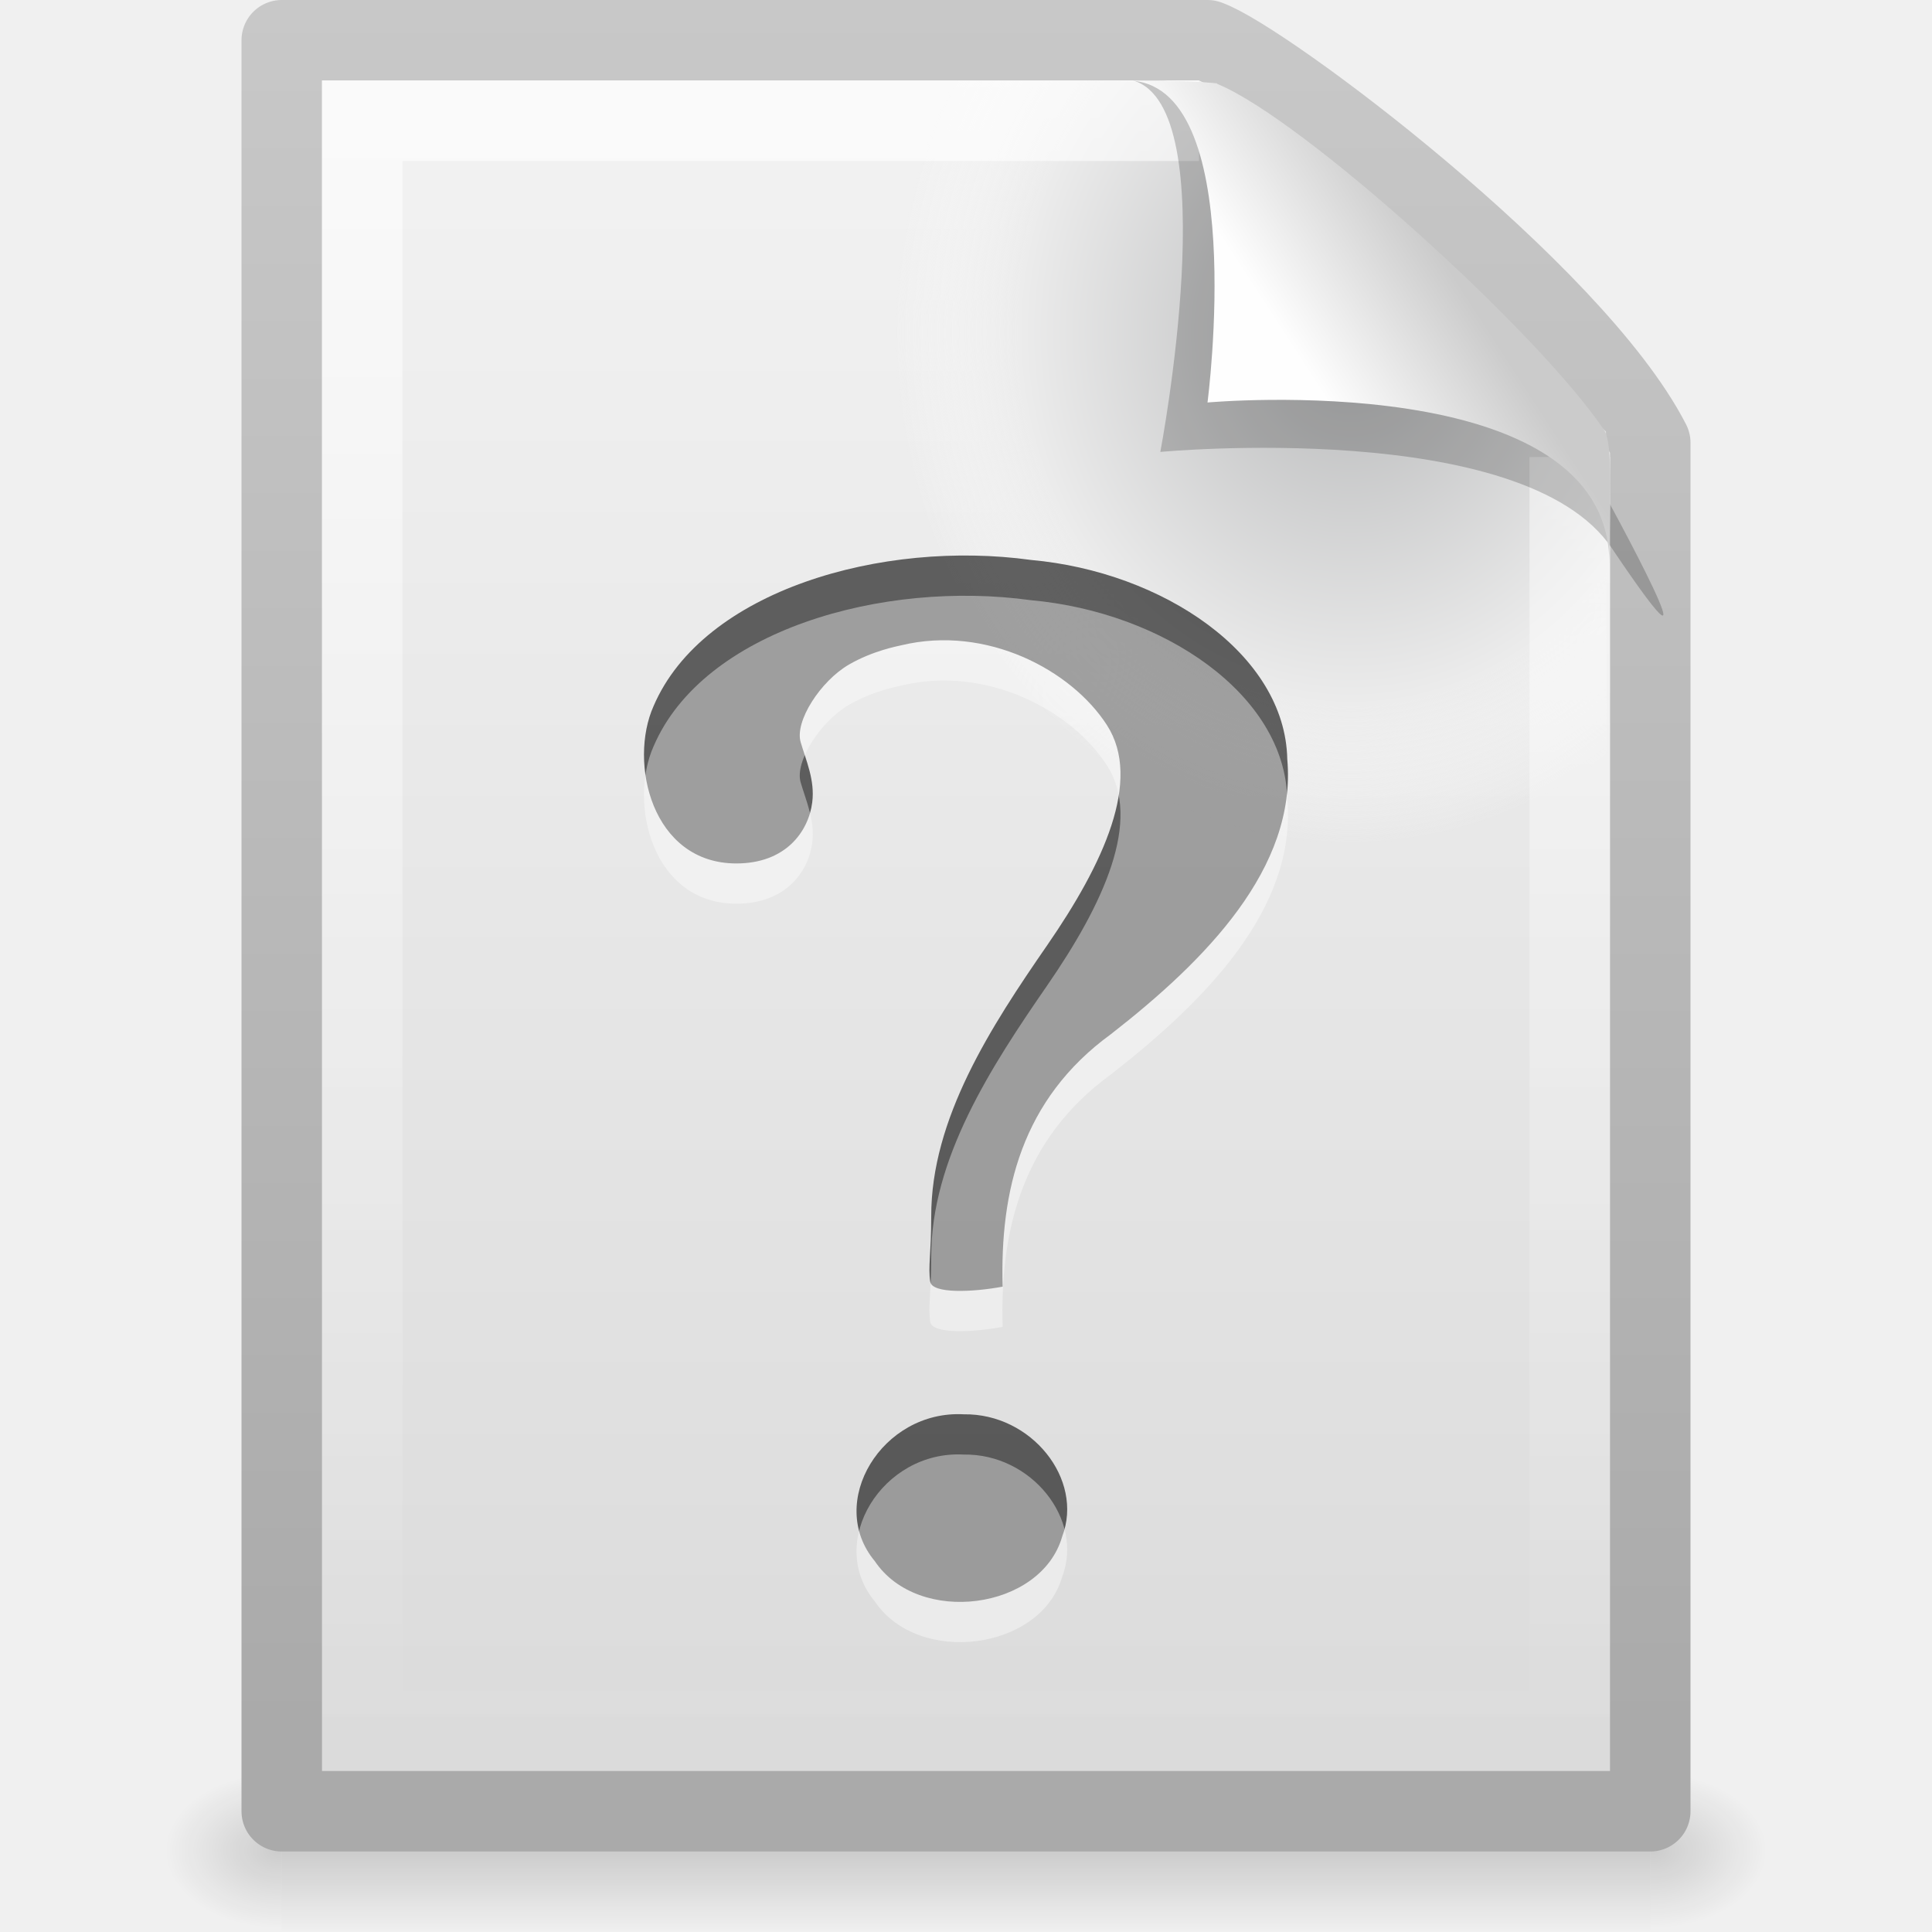
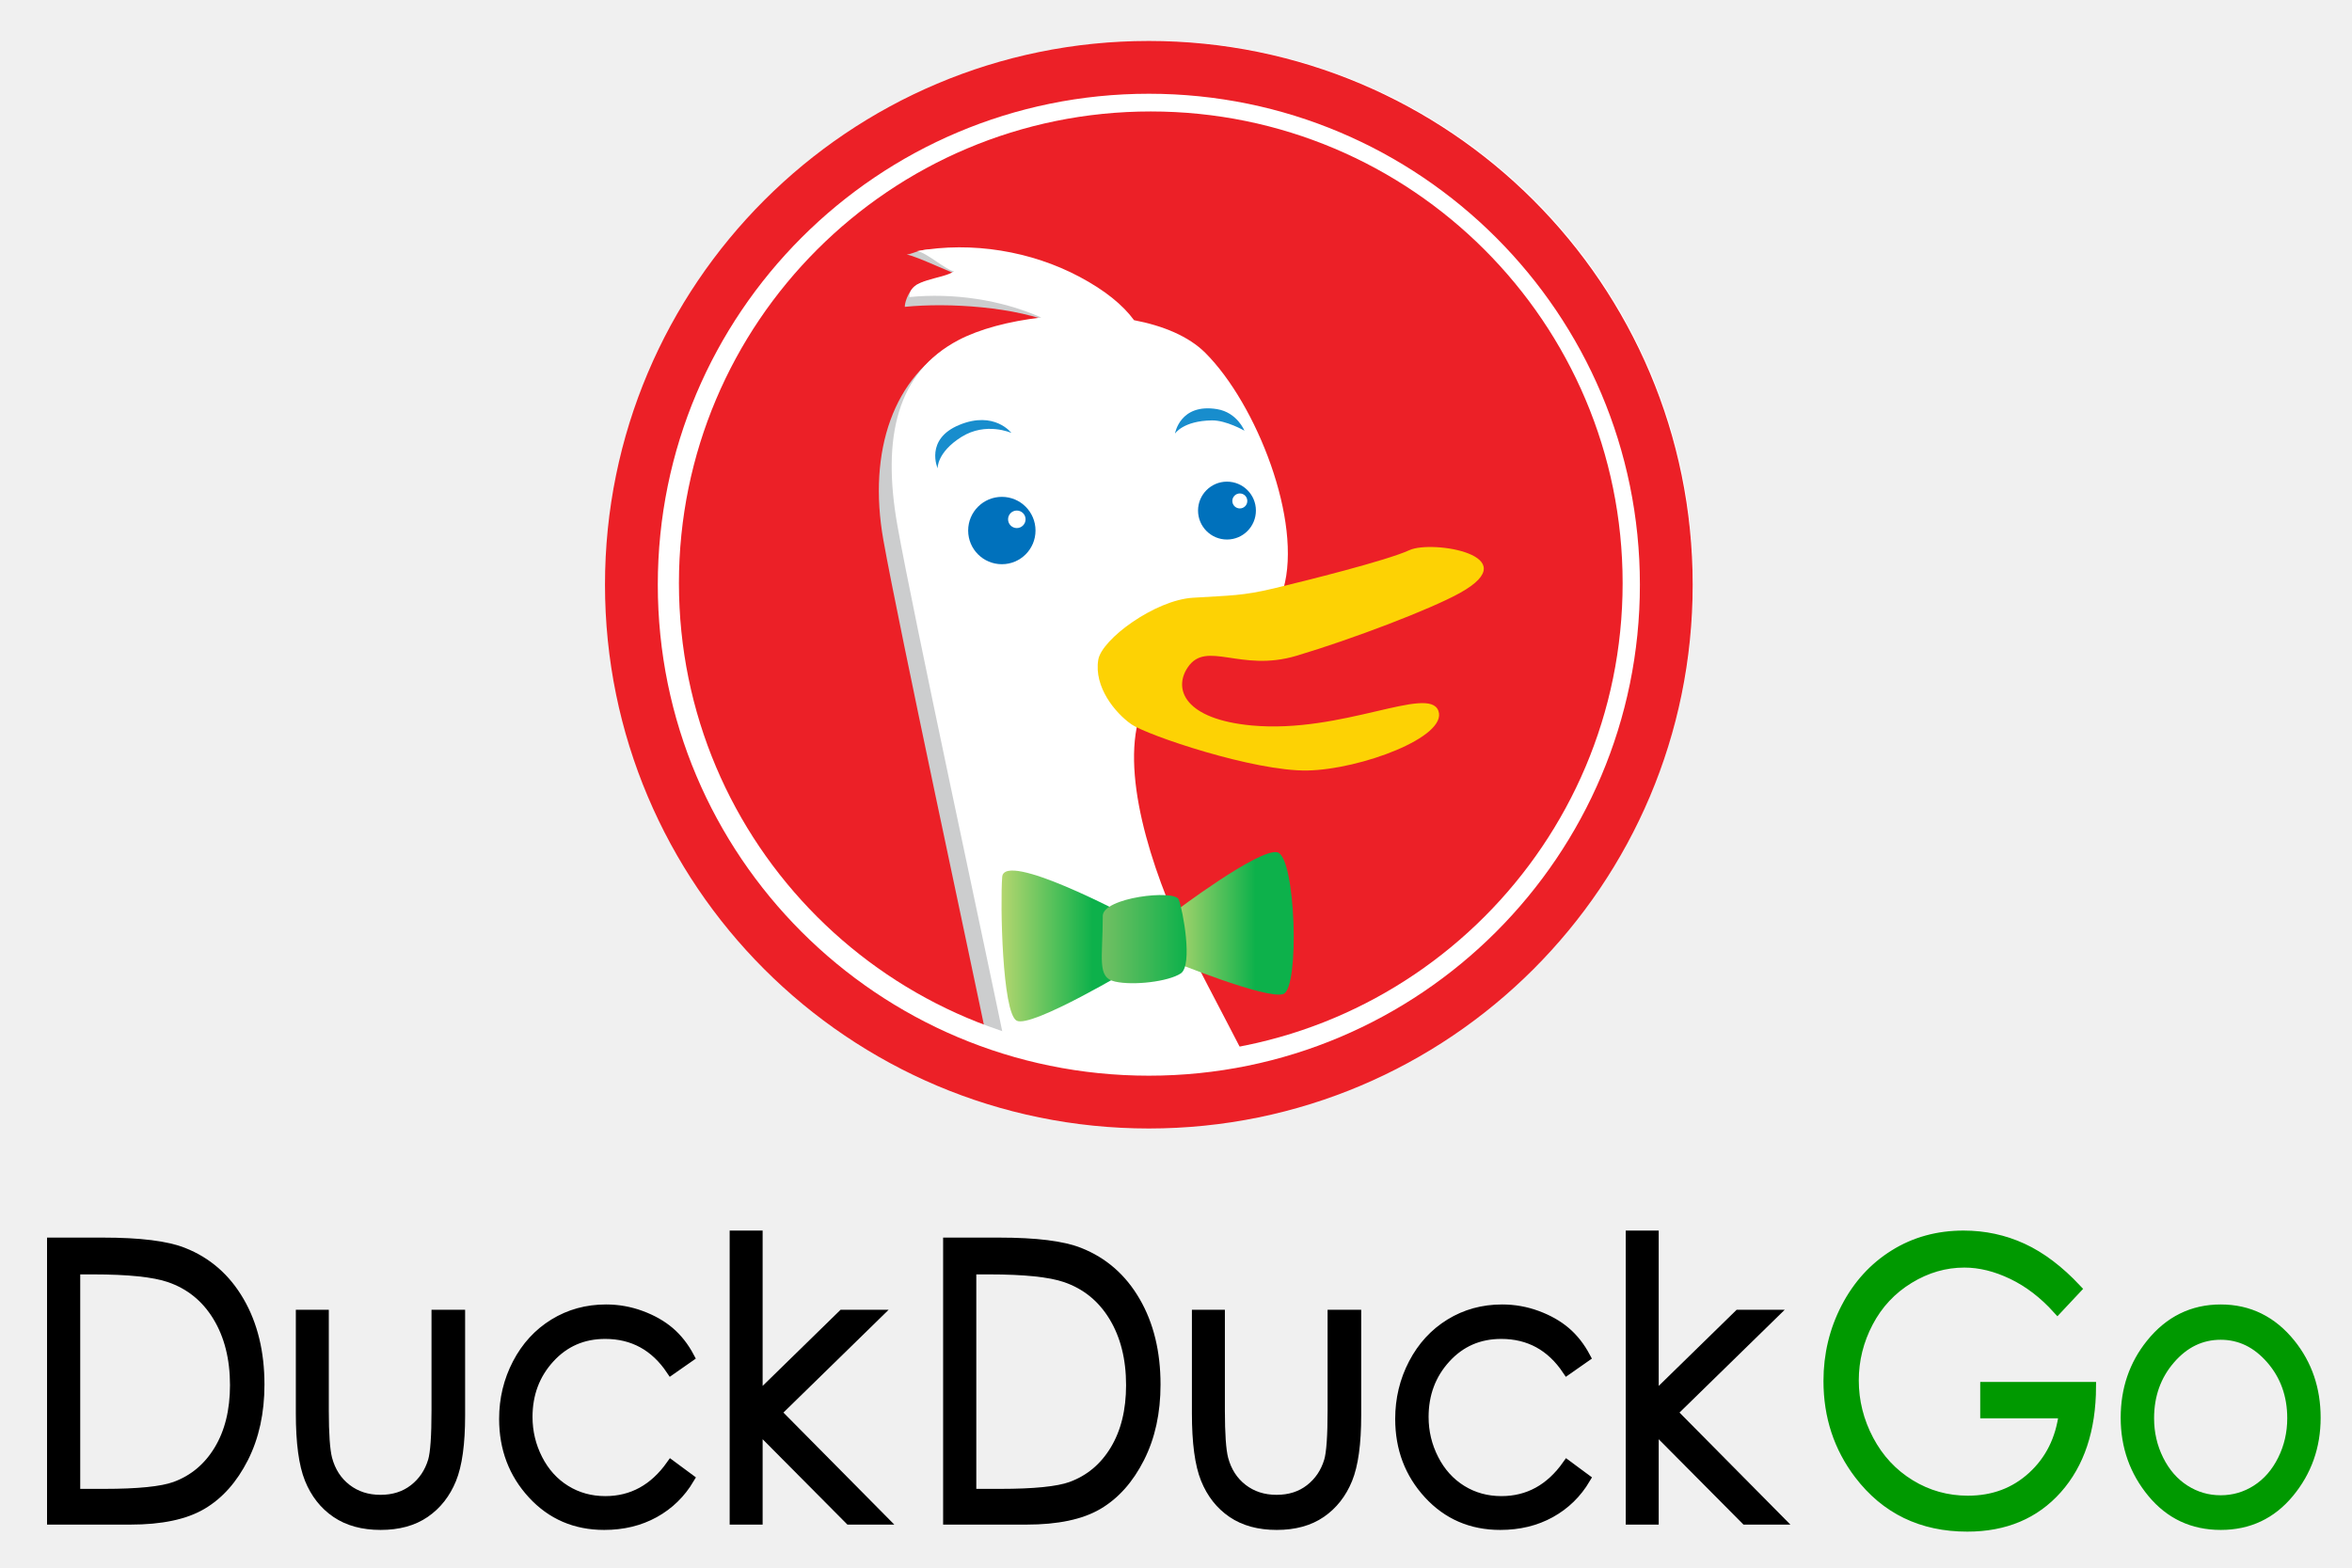
- <svg xmlns="http://www.w3.org/2000/svg" xmlns:xlink="http://www.w3.org/1999/xlink" id="svg3386" height="24" width="24" version="1.0">
-   <defs id="defs3388">
-     <linearGradient id="linearGradient5060">
-       <stop id="stop5062" offset="0" />
-       <stop id="stop5064" style="stop-opacity:0" offset="1" />
+ <svg xmlns="http://www.w3.org/2000/svg" xmlns:xlink="http://www.w3.org/1999/xlink" version="1.1" width="150" height="100" id="svg2" xml:space="preserve">
+   <defs id="defs6">
+     <clipPath id="clipPath16">
+       <path d="M 0,720 720,720 720,0 0,0 0,720 z" id="path18" />
+     </clipPath>
+     <clipPath id="clipPath26">
+       <path d="m 200.978,431.179 c 0,83.87 67.976,151.846 151.846,151.846 83.864,0 151.867,-67.976 151.867,-151.846 0,-83.857 -68.003,-151.847 -151.867,-151.847 -83.87,0 -151.846,67.99 -151.846,151.847" id="path28" />
+     </clipPath>
+     <clipPath id="clipPath54">
+       <path d="m 347.15,332.338 c 0,0 -36.141,19.277 -36.743,11.457 -0.608,-7.834 0,-39.758 4.211,-42.178 4.225,-2.406 34.344,15.661 34.344,15.661 l -1.812,15.06 z" id="path56" />
+     </clipPath>
+     <linearGradient x1="0" y1="0" x2="1" y2="0" id="linearGradient62" gradientUnits="userSpaceOnUse" gradientTransform="matrix(38.75488,0,0,-38.75488,310.207,323.5293)" spreadMethod="pad">
+       <stop id="stop64" style="stop-color:#b4d66f;stop-opacity:1" offset="0" />
+       <stop id="stop66" style="stop-color:#0db14b;stop-opacity:1" offset="0.691" />
+       <stop id="stop68" style="stop-color:#0db14b;stop-opacity:1" offset="0.691" />
+       <stop id="stop70" style="stop-color:#0db14b;stop-opacity:1" offset="1" />
    </linearGradient>
-     <linearGradient id="linearGradient2425" y2="5.457" gradientUnits="userSpaceOnUse" x2="36.358" gradientTransform="matrix(.47785 0 0 .55248 .37225 -.076128)" y1="8.059" x1="32.892">
-       <stop id="stop8591" style="stop-color:#fefefe" offset="0" />
-       <stop id="stop8593" style="stop-color:#cbcbcb" offset="1" />
+     <clipPath id="clipPath78">
+       <path d="m 361.007,333.555 c 0,0 24.705,18.675 30.126,17.472 5.421,-1.216 6.624,-39.764 1.798,-41.589 -4.82,-1.792 -33.086,9.789 -33.086,9.789 l 1.162,14.328 z" id="path80" />
+     </clipPath>
+     <linearGradient x1="0" y1="0" x2="1" y2="0" id="linearGradient86" gradientUnits="userSpaceOnUse" gradientTransform="matrix(36.11133,0,0,-36.11133,359.8447,330.166)" spreadMethod="pad">
+       <stop id="stop88" style="stop-color:#b4d66f;stop-opacity:1" offset="0" />
+       <stop id="stop90" style="stop-color:#0db14b;stop-opacity:1" offset="0.691" />
+       <stop id="stop92" style="stop-color:#0db14b;stop-opacity:1" offset="0.691" />
+       <stop id="stop94" style="stop-color:#0db14b;stop-opacity:1" offset="1" />
    </linearGradient>
-     <linearGradient id="linearGradient2429" y2="46.017" gradientUnits="userSpaceOnUse" x2="24" gradientTransform="matrix(.45454 0 0 .46512 1.0909 .33723)" y1="2" x1="24">
-       <stop id="stop3213" style="stop-color:#fff" offset="0" />
-       <stop id="stop3215" style="stop-color:#fff;stop-opacity:0" offset="1" />
+     <clipPath id="clipPath102">
+       <path d="m 339.925,332.338 c 0,-12.64 -1.805,-18.074 3.616,-19.271 5.421,-1.21 15.654,0 19.277,2.407 3.61,2.413 0.595,18.669 -0.608,21.697 -1.203,3.001 -22.285,0.588 -22.285,-4.833" id="path104" />
+     </clipPath>
+     <linearGradient x1="0" y1="0" x2="1" y2="0" id="linearGradient110" gradientUnits="userSpaceOnUse" gradientTransform="matrix(24.89844,0,0,-24.89844,339.6367,325.5342)" spreadMethod="pad">
+       <stop id="stop112" style="stop-color:#73c063;stop-opacity:1" offset="0" />
+       <stop id="stop114" style="stop-color:#0db14b;stop-opacity:1" offset="1" />
    </linearGradient>
-     <radialGradient id="radialGradient2432" gradientUnits="userSpaceOnUse" cy="102.7" cx="92.09" gradientTransform="matrix(.17021 0 0 -.19072 1.1064 23.717)" r="139.56">
-       <stop id="stop41" style="stop-color:#b7b8b9" offset="0" />
-       <stop id="stop47" style="stop-color:#ececec" offset=".174" />
-       <stop id="stop49" style="stop-color:#fafafa;stop-opacity:0" offset=".239" />
-       <stop id="stop51" style="stop-color:#fff;stop-opacity:0" offset=".301" />
-       <stop id="stop53" style="stop-color:#fafafa;stop-opacity:0" offset=".531" />
-       <stop id="stop55" style="stop-color:#ebecec;stop-opacity:0" offset=".845" />
-       <stop id="stop57" style="stop-color:#e1e2e3;stop-opacity:0" offset="1" />
-     </radialGradient>
-     <linearGradient id="linearGradient2435" y2="47.013" gradientUnits="userSpaceOnUse" x2="25.132" gradientTransform="matrix(.48572 0 0 .47803 .34283 -.70595)" y1=".985" x1="25.132">
-       <stop id="stop3602" style="stop-color:#f4f4f4" offset="0" />
-       <stop id="stop3604" style="stop-color:#dbdbdb" offset="1" />
-     </linearGradient>
-     <linearGradient id="linearGradient2438" y2="2.906" gradientUnits="userSpaceOnUse" x2="-51.786" gradientTransform="matrix(.39221 0 0 .44736 29.199 -1.2387)" y1="50.786" x1="-51.786">
-       <stop id="stop3106" style="stop-color:#aaa" offset="0" />
-       <stop id="stop3108" style="stop-color:#c8c8c8" offset="1" />
-     </linearGradient>
-     <radialGradient id="radialGradient2441" xlink:href="#linearGradient5060" gradientUnits="userSpaceOnUse" cy="486.65" cx="605.71" gradientTransform="matrix(.012049 0 0 .0082353 13.239 18.981)" r="117.14" />
-     <radialGradient id="radialGradient2444" xlink:href="#linearGradient5060" gradientUnits="userSpaceOnUse" cy="486.65" cx="605.71" gradientTransform="matrix(-.012049 0 0 .0082353 10.761 18.981)" r="117.14" />
-     <linearGradient id="linearGradient2447" y2="609.51" gradientUnits="userSpaceOnUse" x2="302.86" gradientTransform="matrix(.035207 0 0 .0082353 -.72485 18.981)" y1="366.65" x1="302.86">
-       <stop id="stop5050" style="stop-opacity:0" offset="0" />
-       <stop id="stop5056" offset=".5" />
-       <stop id="stop5052" style="stop-opacity:0" offset="1" />
-     </linearGradient>
+     <linearGradient xlink:href="#linearGradient62" id="linearGradient3047" gradientUnits="userSpaceOnUse" gradientTransform="matrix(38.75488,0,0,-38.75488,310.207,323.5293)" spreadMethod="pad" x1="0" y1="0" x2="1" y2="0" />
+     <linearGradient xlink:href="#linearGradient86" id="linearGradient3049" gradientUnits="userSpaceOnUse" gradientTransform="matrix(36.11133,0,0,-36.11133,359.8447,330.166)" spreadMethod="pad" x1="0" y1="0" x2="1" y2="0" />
+     <linearGradient xlink:href="#linearGradient110" id="linearGradient3051" gradientUnits="userSpaceOnUse" gradientTransform="matrix(24.89844,0,0,-24.89844,339.6367,325.5342)" spreadMethod="pad" x1="0" y1="0" x2="1" y2="0" />
  </defs>
-   <rect id="rect2879" style="opacity:.15;fill:url(#linearGradient2447)" height="2" width="17" y="22" x="3.5" />
-   <path id="path2881" style="opacity:.15;fill:url(#radialGradient2444)" d="m3.5 22v2c-0.621 0.004-1.5-0.448-1.5-1s0.692-1 1.5-1z" />
-   <path id="path2883" style="opacity:.15;fill:url(#radialGradient2441)" d="m20.5 22v2c0.62 0.004 1.5-0.448 1.5-1 0-0.552-0.692-1-1.5-1z" />
-   <path id="path4160" style="stroke-linejoin:round;stroke:url(#linearGradient2438);stroke-width:1;fill:url(#linearGradient2435)" d="m3.5 0.5h11.5c0.683 0.237 4.541 3.128 5.5 5 0 5.729 0 11.271 0 17h-17v-22z" />
-   <path id="path4191" style="fill:url(#radialGradient2432)" d="m4.17 22c-0.094 0-0.17-0.086-0.17-0.191v-20.598c0-0.105 0.076-0.191 0.17-0.191 3.522 0.053 7.424-0.079 10.941 0.013l4.839 4.327 0.05 16.448c0 0.105-0.076 0.191-0.17 0.191h-15.66z" />
-   <path id="path2435" style="opacity:.6;stroke:url(#linearGradient2429);fill:none" d="m19.5 5.677v15.823h-15v-20h10.394" />
-   <path id="path3370" style="opacity:.2;fill-rule:evenodd" d="m14.075 1c1.156 0.329 0.339 4.614 0.339 4.614s4.515-0.428 5.608 1.195c1.489 2.212-0.068-0.635-0.173-0.822-0.756-1.34-3.867-4.547-5.046-4.941-0.088-0.029-0.283-0.046-0.728-0.046z" />
-   <path id="path4474" style="fill:url(#linearGradient2425);fill-rule:evenodd" d="m14 1c1.526 0 1 4 1 4s4.992-0.453 4.992 2c0-0.598 0.056-1.478-0.064-1.656-0.839-1.243-3.744-3.862-4.798-4.298-0.086-0.036-0.686-0.046-1.13-0.046z" />
-   <path id="path9053" style="opacity:.6" d="m12.455 15.982c-0.033-1.179 0.231-2.324 1.345-3.135 1.177-0.917 2.31-2.065 2.191-3.417-0.026-1.305-1.546-2.327-3.183-2.474-1.843-0.255-4.072 0.376-4.689 1.815-0.313 0.7-0.023 1.955 1.028 1.955 0.615 0 0.897-0.397 0.943-0.76 0.035-0.275-0.078-0.52-0.144-0.747-0.076-0.259 0.248-0.76 0.601-0.964 0.295-0.171 0.603-0.228 0.649-0.239 1.059-0.255 2.115 0.308 2.555 0.992 0.44 0.684-0.044 1.722-0.741 2.732-0.697 1.009-1.445 2.156-1.442 3.373 0 0.464-0.041 0.621-0.012 0.809 0.023 0.15 0.52 0.132 0.9 0.061zm-0.483 1.587c-1.013-0.055-1.714 1.093-1.105 1.824 0.543 0.808 2.067 0.608 2.328-0.306 0.271-0.711-0.382-1.53-1.222-1.518v0z" />
-   <path id="path3298" style="opacity:.4;fill:#fff" d="m12.455 16.482c-0.033-1.179 0.231-2.324 1.345-3.135 1.177-0.917 2.31-2.065 2.191-3.417-0.026-1.305-1.546-2.327-3.183-2.474-1.843-0.255-4.072 0.376-4.689 1.815-0.313 0.7-0.023 1.955 1.028 1.955 0.615 0 0.897-0.397 0.943-0.76 0.035-0.275-0.078-0.52-0.144-0.747-0.076-0.259 0.248-0.76 0.601-0.964 0.295-0.171 0.603-0.228 0.649-0.239 1.059-0.255 2.115 0.308 2.555 0.992 0.44 0.684-0.044 1.722-0.741 2.732-0.697 1.009-1.445 2.156-1.442 3.373 0 0.464-0.041 0.621-0.012 0.809 0.023 0.15 0.52 0.132 0.9 0.061zm-0.483 1.587c-1.013-0.055-1.714 1.093-1.105 1.824 0.543 0.808 2.067 0.608 2.328-0.306 0.271-0.711-0.382-1.53-1.222-1.518z" />
+   <g transform="matrix(0.2173323,0,0,-0.217333,-3.545832,101.7928)" id="g10" style="display:inline">
+     <g transform="translate(0,-132.8)" id="g12">
+       <g clip-path="url(#clipPath16)" id="g14">
+         <path d="m 200.978,431.179 c 0,83.87 67.976,151.846 151.846,151.846 83.864,0 151.867,-67.976 151.867,-151.846 0,-83.857 -68.003,-151.847 -151.867,-151.847 -83.87,0 -151.846,67.99 -151.846,151.847" id="path20" style="fill:#ec2027;fill-opacity:1;fill-rule:nonzero;stroke:none" />
+         <g id="g22">
+           <g clip-path="url(#clipPath26)" id="g24">
+             <path d="m 404.477,225.273 c -4.704,21.616 -31.999,70.561 -42.349,91.26 -10.343,20.699 -20.706,49.875 -15.996,68.701 0.847,3.418 -8.969,29.511 -6.139,31.35 21.957,14.335 27.754,-1.559 36.552,4.867 4.539,3.322 10.664,-2.734 12.25,2.762 5.64,19.756 -7.848,54.182 -22.894,69.234 -4.908,4.908 -12.448,7.985 -20.959,9.625 -3.26,4.471 -8.531,8.764 -15.996,12.729 -8.34,4.429 -26.427,10.281 -35.82,11.84 -6.494,1.066 -7.957,-0.752 -10.732,-1.21 2.584,-0.226 14.868,-6.296 17.267,-6.652 -2.399,-1.613 -9.427,0.075 -13.904,-1.934 -2.263,-1.019 -3.951,-4.902 -3.938,-6.734 12.825,1.292 32.827,0.035 44.639,-5.222 -9.406,-1.067 -23.7,-2.256 -29.853,-5.496 -17.876,-9.42 -25.757,-31.412 -21.061,-57.764 4.717,-26.339 25.416,-122.322 32.006,-154.315 6.59,-32.005 -14.123,-52.698 -27.289,-58.337 l 14.123,-0.951 -4.717,-10.356 c 16.939,-1.873 35.759,3.76 35.759,3.76 -3.767,-10.343 -29.169,-14.117 -29.169,-14.117 0,0 12.236,-3.752 31.992,3.774 19.756,7.526 31.985,12.229 31.985,12.229 l 9.42,-24.459 17.883,17.87 7.526,-18.82 c 0,0 14.11,4.71 9.414,26.366" id="path30" style="fill:#cccdce;fill-opacity:1;fill-rule:nonzero;stroke:none" />
+             <path d="m 408.605,229.396 c -4.696,21.635 -31.992,70.581 -42.348,91.28 -10.35,20.699 -20.699,49.875 -15.996,68.687 0.861,3.418 0.882,17.405 3.718,19.264 21.958,14.335 20.399,0.478 29.197,6.904 4.539,3.309 8.169,7.315 9.748,12.818 5.653,19.762 -7.834,54.181 -22.894,69.241 -4.901,4.901 -12.434,7.984 -20.938,9.611 -3.281,4.485 -8.552,8.778 -16.017,12.742 -14.068,7.479 -31.513,10.459 -47.667,7.527 2.584,-0.24 8.497,-5.578 10.883,-5.934 -3.609,-2.44 -13.193,-2.126 -13.132,-7.554 12.831,1.279 26.893,-0.752 38.719,-6.002 -9.406,-1.066 -18.156,-3.39 -24.309,-6.63 -17.882,-9.407 -22.586,-28.226 -17.882,-54.585 4.703,-26.353 25.416,-122.329 31.992,-154.322 6.583,-31.992 -14.11,-52.691 -27.289,-58.338 l 14.123,-0.936 -4.703,-10.37 c 16.925,-1.866 35.758,3.773 35.758,3.773 -3.766,-10.363 -29.182,-14.109 -29.182,-14.109 0,0 12.236,-3.774 32.006,3.773 19.762,7.52 31.992,12.216 31.992,12.216 l 9.406,-24.459 17.876,17.876 7.54,-18.819 c 0,0 14.109,4.71 9.399,26.346" id="path32" style="fill:#ffffff;fill-opacity:1;fill-rule:nonzero;stroke:none" />
+             <path d="m 300.42,445.459 c 0,5.455 4.423,9.885 9.892,9.885 5.455,0 9.871,-4.43 9.871,-9.885 0,-5.469 -4.416,-9.885 -9.871,-9.885 -5.469,0 -9.892,4.416 -9.892,9.885" id="path34" style="fill:#0071bc;fill-opacity:1;fill-rule:nonzero;stroke:none" />
+             <path d="m 312.13,448.754 c 0,1.422 1.148,2.57 2.563,2.57 1.415,0 2.571,-1.148 2.571,-2.57 0,-1.415 -1.156,-2.57 -2.571,-2.57 -1.415,0 -2.563,1.155 -2.563,2.57" id="path36" style="fill:#ffffff;fill-opacity:1;fill-rule:nonzero;stroke:none" />
+             <path d="m 367.877,451.324 c 0,4.676 3.808,8.484 8.49,8.484 4.696,0 8.49,-3.808 8.49,-8.484 0,-4.703 -3.794,-8.504 -8.49,-8.504 -4.682,0 -8.49,3.801 -8.49,8.504" id="path38" style="fill:#0071bc;fill-opacity:1;fill-rule:nonzero;stroke:none" />
+             <path d="m 377.939,454.141 c 0,1.216 0.992,2.201 2.202,2.201 1.223,0 2.194,-0.985 2.194,-2.201 0,-1.217 -0.971,-2.195 -2.194,-2.195 -1.21,0 -2.202,0.978 -2.202,2.195" id="path40" style="fill:#ffffff;fill-opacity:1;fill-rule:nonzero;stroke:none" />
+             <path d="m 313.114,474.102 c 0,0 -7.451,3.363 -14.683,-1.183 -7.233,-4.546 -6.973,-9.201 -6.973,-9.201 0,0 -3.842,8.572 6.412,12.762 10.254,4.211 15.244,-2.378 15.244,-2.378" id="path42" style="fill:#188dcd;fill-opacity:1;fill-rule:nonzero;stroke:none" />
+             <path d="m 381.48,474.771 c 0,0 -5.352,3.063 -9.501,3.015 -8.539,-0.116 -10.87,-3.89 -10.87,-3.89 0,0 1.436,8.99 12.36,7.192 5.906,-0.984 8.011,-6.317 8.011,-6.317" id="path44" style="fill:#188dcd;fill-opacity:1;fill-rule:nonzero;stroke:none" />
+           </g>
+         </g>
+         <path d="m 205.192,430.01 c 0,82.195 66.62,148.804 148.808,148.804 82.188,0 148.825,-66.609 148.825,-148.804 0,-82.182 -66.637,-148.819 -148.825,-148.819 -82.188,0 -148.808,66.637 -148.808,148.819 z" id="path46" style="fill:none;stroke:#ffffff;stroke-width:20.708;stroke-linecap:butt;stroke-linejoin:miter;stroke-miterlimit:4;stroke-opacity:1;stroke-dasharray:none" />
+         <path d="m 338.599,407.52 c 0.998,6.056 16.652,17.513 27.733,18.21 11.102,0.698 14.561,0.541 23.823,2.755 9.263,2.215 33.141,8.162 39.751,11.218 6.617,3.049 34.638,-1.517 14.882,-12.53 -8.552,-4.785 -31.589,-13.569 -48.043,-18.478 -16.447,-4.922 -26.414,4.703 -31.883,-3.39 -4.341,-6.426 -0.882,-15.231 18.758,-17.063 26.537,-2.454 51.981,11.949 54.783,4.3 2.817,-7.649 -22.811,-17.206 -38.404,-17.514 -15.586,-0.294 -47.011,10.302 -51.707,13.583 -4.71,3.282 -11.006,10.924 -9.693,18.909" id="path48" style="fill:#fdd204;fill-opacity:1;fill-rule:nonzero;stroke:none" />
+         <g id="g50">
+           <g clip-path="url(#clipPath54)" id="g52">
+             <g id="g58">
+               <g id="g60">
+                 <path d="m 347.15,332.338 c 0,0 -36.141,19.277 -36.743,11.457 -0.608,-7.834 0,-39.758 4.211,-42.178 4.225,-2.406 34.344,15.661 34.344,15.661 l -1.812,15.06 z" id="path72" style="fill:url(#linearGradient3047);stroke:none" />
+               </g>
+             </g>
+           </g>
+         </g>
+         <g id="g74">
+           <g clip-path="url(#clipPath78)" id="g76">
+             <g id="g82">
+               <g id="g84">
+                 <path d="m 361.007,333.555 c 0,0 24.705,18.675 30.126,17.472 5.421,-1.216 6.624,-39.764 1.798,-41.589 -4.82,-1.792 -33.086,9.789 -33.086,9.789 l 1.162,14.328 z" id="path96" style="fill:url(#linearGradient3049);stroke:none" />
+               </g>
+             </g>
+           </g>
+         </g>
+         <g id="g98">
+           <g clip-path="url(#clipPath102)" id="g100">
+             <g id="g106">
+               <g id="g108">
+                 <path d="m 339.925,332.338 c 0,-12.64 -1.805,-18.074 3.616,-19.271 5.421,-1.21 15.654,0 19.277,2.407 3.61,2.413 0.595,18.669 -0.608,21.697 -1.203,3.001 -22.285,0.588 -22.285,-4.833" id="path116" style="fill:url(#linearGradient3051);stroke:none" />
+               </g>
+             </g>
+           </g>
+         </g>
+         <path d="m 201.596,429.552 c 0,83.87 67.987,151.853 151.843,151.853 83.857,0 151.847,-67.983 151.847,-151.853 0,-83.864 -67.99,-151.847 -151.847,-151.847 -83.856,0 -151.843,67.983 -151.843,151.847 z" id="path118" style="fill:none;stroke:#ec2027;stroke-width:15.496;stroke-linecap:butt;stroke-linejoin:miter;stroke-miterlimit:4;stroke-opacity:1;stroke-dasharray:none" />
+         <path d="m 104.528,186.321 c 0,-8.566 0.862,-14.982 2.585,-19.247 1.723,-4.265 4.333,-7.589 7.829,-9.97 3.496,-2.38 7.854,-3.572 13.073,-3.572 5.218,0 9.56,1.192 13.023,3.572 3.463,2.381 6.057,5.677 7.78,9.887 1.723,4.209 2.585,10.468 2.585,18.777 l 0,29.577 -7.062,0 0,-28.155 c 0,-7.537 -0.346,-12.469 -1.035,-14.796 -1.02,-3.4 -2.869,-6.143 -5.548,-8.231 -2.68,-2.088 -5.942,-3.131 -9.787,-3.131 -3.846,0 -7.158,1.072 -9.936,3.214 -2.777,2.143 -4.659,5.062 -5.645,8.757 -0.659,2.586 -0.987,7.315 -0.987,14.187 l 0,28.155 -6.875,0 0,-29.024 z" id="path126" style="fill:#000000;fill-opacity:1;stroke:#000000;stroke-width:2.8;stroke-linecap:butt;stroke-linejoin:miter;stroke-miterlimit:4;stroke-opacity:1;stroke-dasharray:none" />
+         <path d="m 212.822,210.322 c -2.298,1.955 -5.095,3.541 -8.394,4.759 -3.299,1.217 -6.72,1.826 -10.265,1.826 -5.645,0 -10.749,-1.404 -15.311,-4.211 -4.563,-2.806 -8.148,-6.713 -10.757,-11.717 -2.61,-5.003 -3.914,-10.423 -3.914,-16.258 0,-8.679 2.789,-16.047 8.369,-22.104 5.58,-6.056 12.603,-9.085 21.071,-9.085 5.514,0 10.429,1.194 14.745,3.578 4.317,2.385 7.754,5.742 10.315,10.069 l -5.464,4.041 c -4.983,-7.042 -11.406,-10.563 -19.273,-10.563 -4.294,0 -8.17,1.071 -11.628,3.211 -3.458,2.141 -6.178,5.149 -8.161,9.024 -1.983,3.875 -2.974,8.007 -2.974,12.4 0,6.754 2.154,12.492 6.465,17.217 4.31,4.723 9.726,7.086 16.249,7.086 8.161,0 14.601,-3.522 19.322,-10.563 l 5.464,3.821 c -1.609,3.024 -3.562,5.514 -5.859,7.469 z" id="path128" style="fill:#000000;fill-opacity:1;stroke:#000000;stroke-width:2.8;stroke-linecap:butt;stroke-linejoin:miter;stroke-miterlimit:4;stroke-opacity:1;stroke-dasharray:none" />
+         <path d="m 231.833,155.095 6.875,0 0,27.055 26.866,-27.055 9.822,0 -31.174,31.5 29.424,28.75 -10.099,0 -24.839,-24.269 0,47.519 -6.875,0 0,-83.5 z" id="path130" style="fill:#000000;fill-opacity:1;stroke:#000000;stroke-width:2.8;stroke-linecap:butt;stroke-linejoin:miter;stroke-miterlimit:4;stroke-opacity:1;stroke-dasharray:none" />
+         <path d="m 317.511,155.095 c 9.026,0 16.041,1.475 21.047,4.428 5.006,2.954 9.075,7.53 12.21,13.731 3.135,6.2 4.702,13.379 4.702,21.535 0,9.448 -1.977,17.587 -5.932,24.415 -3.955,6.828 -9.446,11.626 -16.469,14.394 -4.891,1.956 -12.752,2.934 -23.582,2.934 l -15.017,0 0,-81.437 23.041,0 z m -16.103,73.437 5.123,0 c 10.41,0 17.882,-0.774 22.415,-2.322 6.042,-2.064 10.755,-5.881 14.137,-11.447 3.383,-5.567 5.075,-12.277 5.075,-20.129 0,-7.485 -1.561,-13.816 -4.68,-18.995 -3.12,-5.18 -7.406,-8.765 -12.857,-10.755 -3.876,-1.402 -10.823,-2.102 -20.838,-2.102 l -8.375,0 0,65.75 z" id="path136" style="fill:#000000;fill-opacity:1;stroke:#000000;stroke-width:2.8;stroke-linecap:butt;stroke-linejoin:miter;stroke-miterlimit:4;stroke-opacity:1;stroke-dasharray:none" />
+         <path d="m 367.479,186.321 c 0,-8.566 0.862,-14.982 2.585,-19.247 1.723,-4.265 4.333,-7.589 7.83,-9.97 3.496,-2.38 7.853,-3.572 13.072,-3.572 5.219,0 9.56,1.192 13.023,3.572 3.463,2.381 6.057,5.677 7.781,9.887 1.722,4.209 2.584,10.468 2.584,18.777 l 0,29.577 -7.062,0 0,-28.155 c 0,-7.537 -0.346,-12.469 -1.035,-14.796 -1.02,-3.4 -2.869,-6.143 -5.548,-8.231 -2.68,-2.088 -5.941,-3.131 -9.787,-3.131 -3.846,0 -7.158,1.072 -9.936,3.214 -2.777,2.143 -4.659,5.062 -5.645,8.757 -0.658,2.586 -0.987,7.315 -0.987,14.187 l 0,28.155 -6.875,0 0,-29.024 z" id="path138" style="fill:#000000;fill-opacity:1;stroke:#000000;stroke-width:2.8;stroke-linecap:butt;stroke-linejoin:miter;stroke-miterlimit:4;stroke-opacity:1;stroke-dasharray:none" />
+         <path d="m 475.773,210.322 c -2.297,1.955 -5.095,3.541 -8.394,4.759 -3.299,1.217 -6.72,1.826 -10.265,1.826 -5.645,0 -10.749,-1.404 -15.311,-4.211 -4.563,-2.806 -8.148,-6.713 -10.757,-11.717 -2.609,-5.003 -3.914,-10.423 -3.914,-16.258 0,-8.679 2.789,-16.047 8.369,-22.104 5.58,-6.056 12.603,-9.085 21.071,-9.085 5.514,0 10.429,1.194 14.745,3.578 4.317,2.385 7.754,5.742 10.315,10.069 l -5.464,4.041 c -4.982,-7.042 -11.406,-10.563 -19.272,-10.563 -4.294,0 -8.17,1.071 -11.628,3.211 -3.458,2.141 -6.179,5.149 -8.162,9.024 -1.983,3.875 -2.974,8.007 -2.974,12.4 0,6.754 2.154,12.492 6.465,17.217 4.31,4.723 9.726,7.086 16.249,7.086 8.161,0 14.601,-3.522 19.322,-10.563 l 5.464,3.821 c -1.609,3.024 -3.562,5.514 -5.859,7.469 z" id="path140" style="fill:#000000;fill-opacity:1;stroke:#000000;stroke-width:2.8;stroke-linecap:butt;stroke-linejoin:miter;stroke-miterlimit:4;stroke-opacity:1;stroke-dasharray:none" />
+         <path d="m 647.422,206.77 c -4.931,-6.131 -7.397,-13.371 -7.397,-21.716 0,-8.421 2.605,-15.78 7.816,-22.076 5.211,-6.297 11.926,-9.446 20.146,-9.446 8.186,0 14.886,3.149 20.096,9.446 5.211,6.296 7.817,13.655 7.817,22.076 0,8.383 -2.466,15.64 -7.398,21.771 -5.424,6.721 -12.263,10.082 -20.515,10.082 -8.285,0 -15.141,-3.38 -20.565,-10.137 z m 35.281,-4.575 c 4.13,-4.766 6.197,-10.53 6.197,-17.291 0,-4.36 -0.939,-8.425 -2.816,-12.193 -1.876,-3.769 -4.411,-6.678 -7.604,-8.729 -3.193,-2.05 -6.699,-3.075 -10.518,-3.075 -3.819,0 -7.325,1.025 -10.518,3.075 -3.194,2.051 -5.728,4.96 -7.605,8.729 -1.877,3.768 -2.814,7.833 -2.814,12.193 0,6.761 2.058,12.525 6.173,17.291 4.115,4.766 9.036,7.15 14.764,7.15 5.696,0 10.609,-2.384 14.741,-7.15 z" id="path150" style="fill:#009900;fill-opacity:1;stroke:#009900;stroke-width:2.8;stroke-linecap:butt;stroke-linejoin:miter;stroke-miterlimit:4;stroke-opacity:1;stroke-dasharray:none" />
+       </g>
+     </g>
+     <path d="m 494.784,22.295 6.875,0 0,27.055 26.866,-27.055 9.822,0 -31.174,31.5 29.424,28.75 -10.099,0 -24.839,-24.269 0,47.519 -6.875,0 0,-83.5 z" id="path142" style="fill:#000000;fill-opacity:1;stroke:#000000;stroke-width:2.8;stroke-linecap:butt;stroke-linejoin:miter;stroke-miterlimit:4;stroke-opacity:1;stroke-dasharray:none;display:inline" />
+     <path d="m 609.838,102.061 c -5.413,2.489 -11.186,3.734 -17.32,3.734 -7.578,0 -14.369,-1.874 -20.372,-5.621 -6.004,-3.748 -10.728,-8.945 -14.172,-15.59 -3.444,-6.646 -5.166,-13.826 -5.166,-21.543 0,-10.375 3.003,-19.513 9.009,-27.413 7.81,-10.264 18.41,-15.396 31.8,-15.396 11.027,0 19.83,3.704 26.41,11.113 6.58,7.408 9.902,17.413 9.969,30.012 l -31.188,0 0,-7.875 23.063,0 c -0.953,-7.539 -4.005,-13.674 -9.159,-18.404 -5.154,-4.731 -11.457,-7.096 -18.908,-7.096 -6.138,0 -11.785,1.578 -16.938,4.737 -5.155,3.158 -9.192,7.498 -12.114,13.019 -2.921,5.522 -4.381,11.348 -4.381,17.48 0,5.982 1.41,11.661 4.232,17.035 2.822,5.374 6.801,9.631 11.936,12.77 5.134,3.139 10.541,4.709 16.217,4.709 4.561,0 9.244,-1.154 14.051,-3.462 4.807,-2.307 9.229,-5.695 13.265,-10.163 l 5.611,5.98 c -5.15,5.494 -10.433,9.485 -15.845,11.974 z" id="path148" style="fill:#009900;fill-opacity:1;stroke:#009900;stroke-width:2.8;stroke-linecap:butt;stroke-linejoin:miter;stroke-miterlimit:4;stroke-opacity:1;stroke-dasharray:none;display:inline" />
+     <path d="m 54.56,22.295 c 9.025,0 16.041,1.475 21.047,4.428 5.006,2.954 9.075,7.53 12.21,13.731 3.135,6.2 4.702,13.379 4.702,21.535 0,9.448 -1.977,17.587 -5.933,24.415 -3.955,6.828 -9.445,11.626 -16.468,14.394 -4.891,1.956 -12.752,2.934 -23.582,2.934 l -15.017,0 0,-81.437 23.041,0 z m -16.103,73.437 5.123,0 c 10.41,0 17.881,-0.774 22.415,-2.322 6.042,-2.064 10.755,-5.881 14.137,-11.447 3.383,-5.567 5.075,-12.277 5.075,-20.129 0,-7.485 -1.561,-13.816 -4.68,-18.995 -3.12,-5.18 -7.406,-8.765 -12.858,-10.755 -3.876,-1.402 -10.822,-2.102 -20.837,-2.102 l -8.375,0 0,65.75 z" id="path124" style="fill:#000000;fill-opacity:1;stroke:#000000;stroke-width:2.8;stroke-linecap:butt;stroke-linejoin:miter;stroke-miterlimit:4;stroke-opacity:1;stroke-dasharray:none;display:inline" />
+   </g>
</svg>
